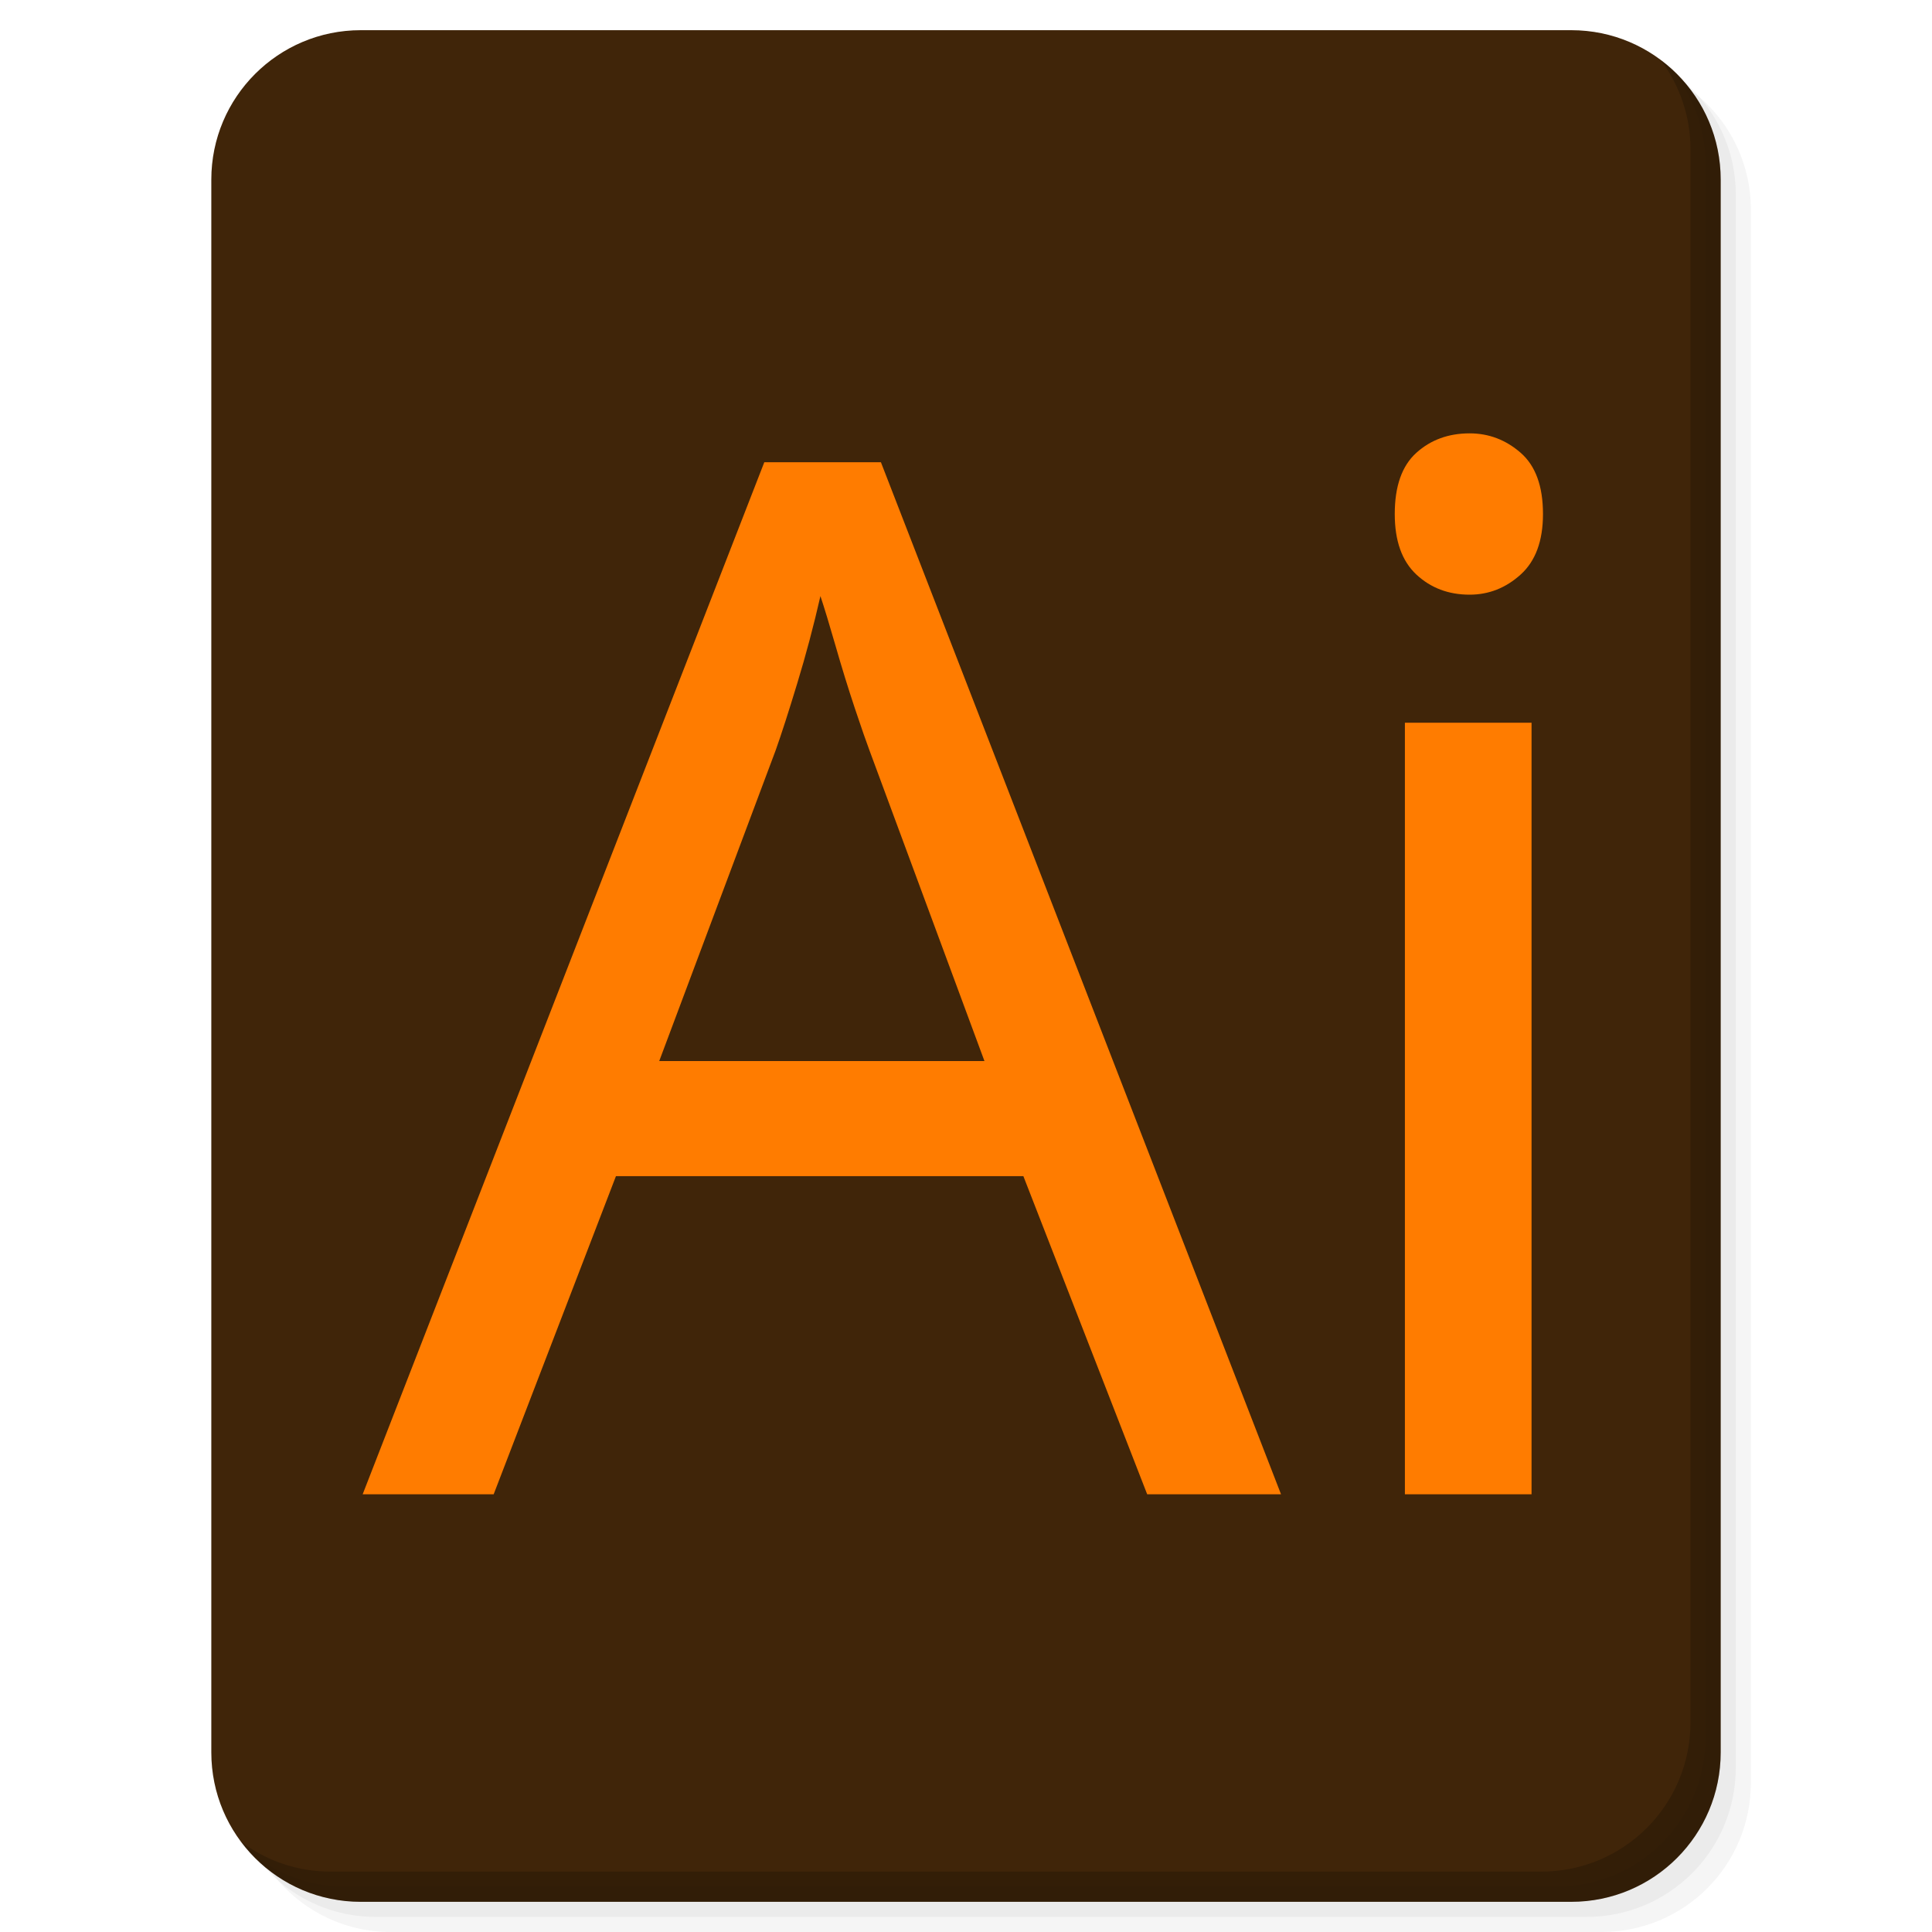
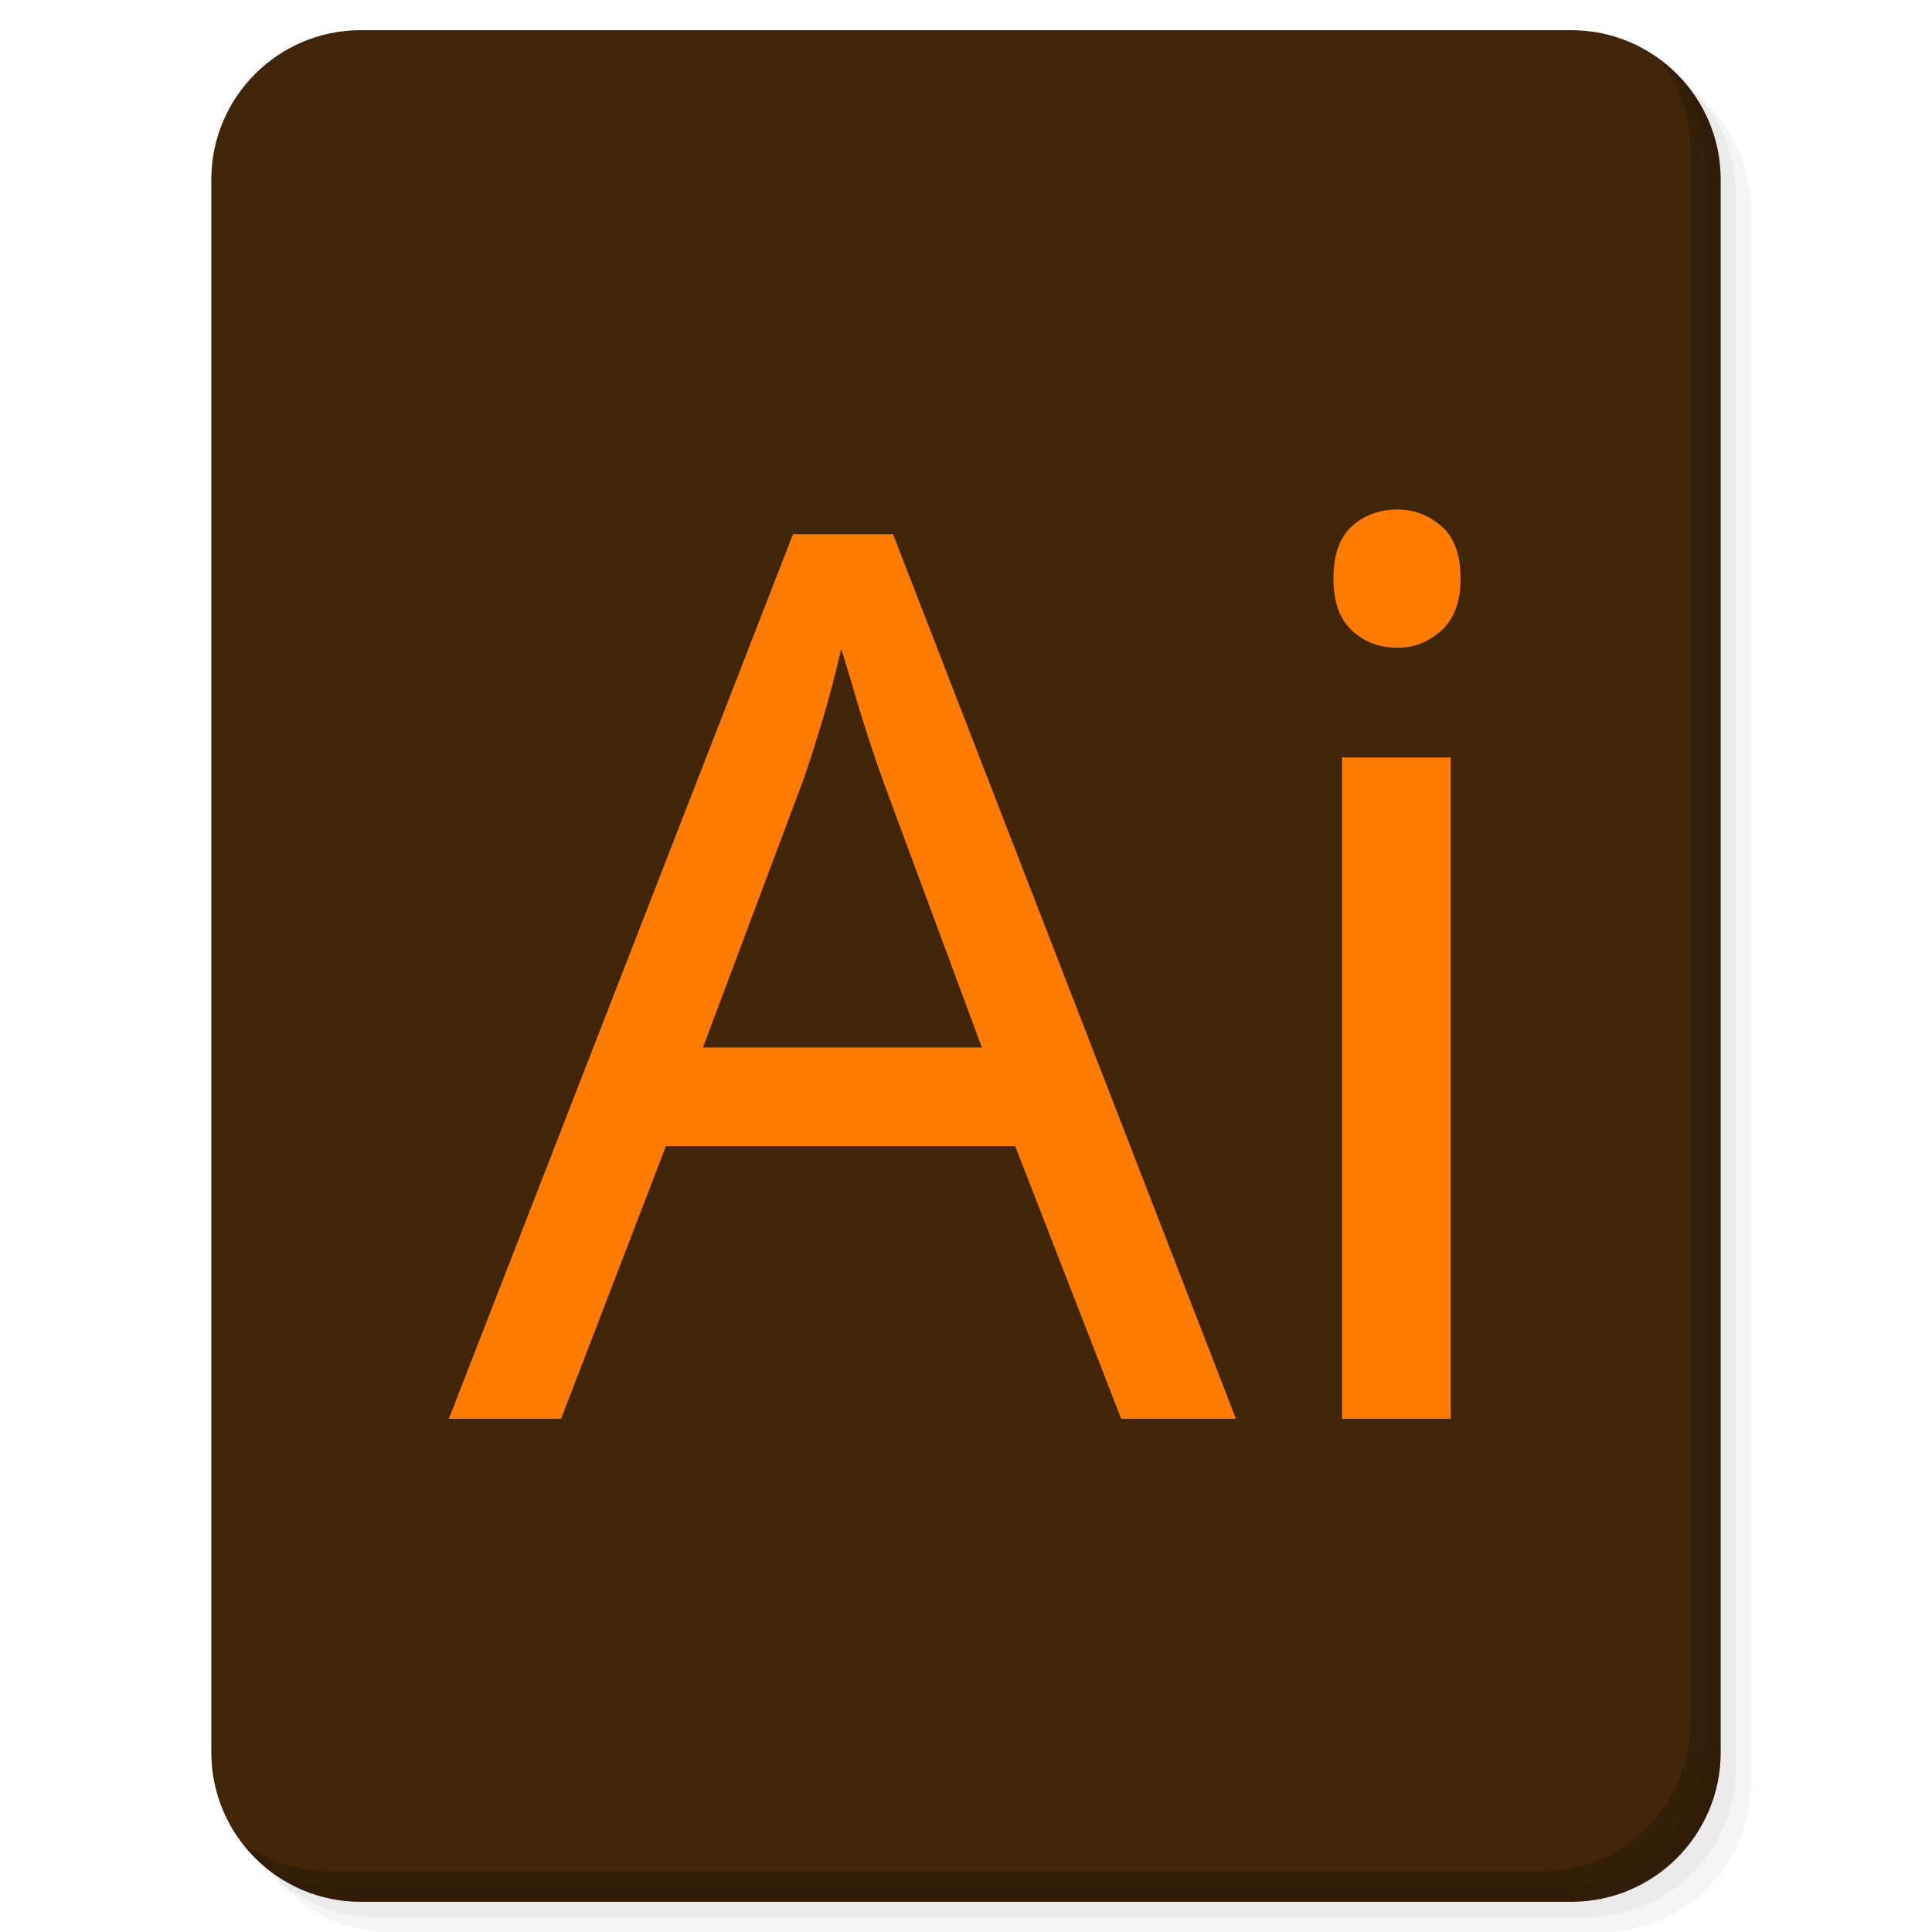
<svg xmlns="http://www.w3.org/2000/svg" xmlns:xlink="http://www.w3.org/1999/xlink" version="1.1" id="Layer_1" x="0px" y="0px" viewBox="0 0 256 256" enable-background="new 0 0 256 256" xml:space="preserve">
  <defs id="defs251">
    <clipPath id="b">
      <use width="100%" overflow="visible" xlink:href="#a" height="100%" id="use5" />
    </clipPath>
    <linearGradient x1="29.337" x2="81.837" y1="75.021" gradientUnits="userSpaceOnUse" y2="44.354" id="c">
      <stop id="stop10" offset="0" stop-opacity=".6" stop-color="#A52714" />
      <stop id="stop12" offset=".66" stop-opacity="0" stop-color="#A52714" />
    </linearGradient>
    <clipPath id="clipPath1232">
      <use width="100%" overflow="visible" xlink:href="#a" height="100%" id="use1230" />
    </clipPath>
    <clipPath id="clipPath1236">
      <use width="100%" overflow="visible" xlink:href="#a" height="100%" id="use1234" />
    </clipPath>
    <linearGradient x1="110.87" x2="52.538" y1="164.5" gradientUnits="userSpaceOnUse" y2="130.33" id="d">
      <stop id="stop23" offset="0" stop-opacity=".4" stop-color="#055524" />
      <stop id="stop25" offset=".33" stop-opacity="0" stop-color="#055524" />
    </linearGradient>
    <clipPath id="clipPath1244">
      <use width="100%" overflow="visible" xlink:href="#a" height="100%" id="use1242" />
    </clipPath>
    <clipPath id="clipPath1248">
      <use width="100%" overflow="visible" xlink:href="#a" height="100%" id="use1246" />
    </clipPath>
    <clipPath id="f">
      <use y="0" x="0" style="overflow:visible" id="use37" height="100%" xlink:href="#e" overflow="visible" width="100%" />
    </clipPath>
    <linearGradient x1="121.86" x2="136.55" y1="49.804" gradientUnits="userSpaceOnUse" y2="114.13" id="g">
      <stop id="stop42" offset="0" stop-opacity=".3" stop-color="#EA6100" />
      <stop id="stop44" offset=".66" stop-opacity="0" stop-color="#EA6100" />
    </linearGradient>
    <clipPath id="clipPath1258">
      <use width="100%" overflow="visible" xlink:href="#a" height="100%" id="use1256" />
    </clipPath>
    <clipPath id="clipPath1269">
      <use width="100%" overflow="visible" xlink:href="#a" height="100%" id="use1267" />
    </clipPath>
    <clipPath id="j">
      <use y="0" x="0" style="overflow:visible" id="use62" height="100%" xlink:href="#i" overflow="visible" width="100%" />
    </clipPath>
    <radialGradient id="l" gradientUnits="userSpaceOnUse" cy="55.948" cx="668.18" gradientTransform="translate(-576)" r="84.078">
      <stop stop-color="#3E2723" stop-opacity=".2" offset="0" id="stop73" />
      <stop stop-color="#3E2723" stop-opacity="0" offset="1" id="stop75" />
    </radialGradient>
    <clipPath id="clipPath1285">
      <use width="100%" overflow="visible" xlink:href="#a" height="100%" id="use1283" />
    </clipPath>
    <clipPath id="clipPath1289">
      <use width="100%" overflow="visible" xlink:href="#a" height="100%" id="use1287" />
    </clipPath>
    <clipPath id="n">
      <use y="0" x="0" style="overflow:visible" id="use83" height="100%" xlink:href="#m" overflow="visible" width="100%" />
    </clipPath>
    <radialGradient id="p" gradientUnits="userSpaceOnUse" cy="48.52" cx="597.88" gradientTransform="translate(-576)" r="78.044">
      <stop stop-color="#3E2723" stop-opacity=".2" offset="0" id="stop94" />
      <stop stop-color="#3E2723" stop-opacity="0" offset="1" id="stop96" />
    </radialGradient>
    <clipPath id="clipPath1305">
      <use width="100%" overflow="visible" xlink:href="#a" height="100%" id="use1303" />
    </clipPath>
    <radialGradient id="q" gradientUnits="userSpaceOnUse" cy="96.138" cx="671.84" gradientTransform="translate(-576)" r="87.87">
      <stop stop-color="#263238" stop-opacity=".2" offset="0" id="stop101" />
      <stop stop-color="#263238" stop-opacity="0" offset="1" id="stop103" />
    </radialGradient>
    <clipPath id="clipPath1312">
      <use width="100%" overflow="visible" xlink:href="#a" height="100%" id="use1310" />
    </clipPath>
    <clipPath id="clipPath1316">
      <use width="100%" overflow="visible" xlink:href="#a" height="100%" id="use1314" />
    </clipPath>
    <clipPath id="clipPath1320">
      <use width="100%" overflow="visible" xlink:href="#a" height="100%" id="use1318" />
    </clipPath>
    <clipPath id="clipPath1324">
      <use width="100%" overflow="visible" xlink:href="#a" height="100%" id="use1322" />
    </clipPath>
    <path d="m 8,184 h 83.77 l 38.88,-38.88 V 116 H 61.36 L 8,24.48 Z" id="e" />
    <path d="m 96,56 34.65,60 -38.88,68 H 184 V 56 Z" id="i" />
    <path d="M 21.97,8 V 48.34 L 61.36,116 96,56 h 88 V 8 Z" id="m" />
    <clipPath id="b-1">
      <use width="100%" overflow="visible" xlink:href="#a" height="100%" id="use5-7" />
    </clipPath>
    <clipPath id="clipPath1232-2">
      <use width="100%" overflow="visible" xlink:href="#a" height="100%" id="use1230-2" />
    </clipPath>
    <clipPath id="clipPath1236-6">
      <use width="100%" overflow="visible" xlink:href="#a" height="100%" id="use1234-1" />
    </clipPath>
    <clipPath id="clipPath1244-1">
      <use width="100%" overflow="visible" xlink:href="#a" height="100%" id="use1242-5" />
    </clipPath>
    <clipPath id="clipPath1248-9">
      <use width="100%" overflow="visible" xlink:href="#a" height="100%" id="use1246-4" />
    </clipPath>
    <clipPath id="f-9">
      <use y="0" x="0" style="overflow:visible" id="use37-0" height="100%" xlink:href="#e-8" overflow="visible" width="100%" />
    </clipPath>
    <clipPath id="clipPath1258-7">
      <use width="100%" overflow="visible" xlink:href="#a" height="100%" id="use1256-7" />
    </clipPath>
    <clipPath id="clipPath1269-1">
      <use width="100%" overflow="visible" xlink:href="#a" height="100%" id="use1267-1" />
    </clipPath>
    <clipPath id="j-5">
      <use y="0" x="0" style="overflow:visible" id="use62-9" height="100%" xlink:href="#i-5" overflow="visible" width="100%" />
    </clipPath>
    <radialGradient id="l-7" gradientUnits="userSpaceOnUse" cy="55.948" cx="668.18" gradientTransform="translate(-576)" r="84.078">
      <stop stop-color="#3E2723" stop-opacity=".2" offset="0" id="stop73-7" />
      <stop stop-color="#3E2723" stop-opacity="0" offset="1" id="stop75-6" />
    </radialGradient>
    <clipPath id="clipPath1285-7">
      <use width="100%" overflow="visible" xlink:href="#a" height="100%" id="use1283-3" />
    </clipPath>
    <clipPath id="clipPath1289-6">
      <use width="100%" overflow="visible" xlink:href="#a" height="100%" id="use1287-5" />
    </clipPath>
    <clipPath id="n-6">
      <use y="0" x="0" style="overflow:visible" id="use83-3" height="100%" xlink:href="#m-6" overflow="visible" width="100%" />
    </clipPath>
    <radialGradient id="p-9" gradientUnits="userSpaceOnUse" cy="48.52" cx="597.88" gradientTransform="translate(-576)" r="78.044">
      <stop stop-color="#3E2723" stop-opacity=".2" offset="0" id="stop94-4" />
      <stop stop-color="#3E2723" stop-opacity="0" offset="1" id="stop96-8" />
    </radialGradient>
    <clipPath id="clipPath1305-1">
      <use width="100%" overflow="visible" xlink:href="#a" height="100%" id="use1303-2" />
    </clipPath>
    <radialGradient id="q-9" gradientUnits="userSpaceOnUse" cy="96.138" cx="671.84" gradientTransform="translate(-576)" r="87.87">
      <stop stop-color="#263238" stop-opacity=".2" offset="0" id="stop101-3" />
      <stop stop-color="#263238" stop-opacity="0" offset="1" id="stop103-9" />
    </radialGradient>
    <clipPath id="clipPath1312-0">
      <use width="100%" overflow="visible" xlink:href="#a" height="100%" id="use1310-8" />
    </clipPath>
    <clipPath id="clipPath1316-8">
      <use width="100%" overflow="visible" xlink:href="#a" height="100%" id="use1314-5" />
    </clipPath>
    <clipPath id="clipPath1320-0">
      <use width="100%" overflow="visible" xlink:href="#a" height="100%" id="use1318-9" />
    </clipPath>
    <clipPath id="clipPath1324-6">
      <use width="100%" overflow="visible" xlink:href="#a" height="100%" id="use1322-3" />
    </clipPath>
    <path d="m 8,184 h 83.77 l 38.88,-38.88 V 116 H 61.36 L 8,24.48 Z" id="e-8" />
    <path d="m 96,56 34.65,60 -38.88,68 H 184 V 56 Z" id="i-5" />
    <path d="M 21.97,8 V 48.34 L 61.36,116 96,56 h 88 V 8 Z" id="m-6" />
    <radialGradient id="r" gradientUnits="userSpaceOnUse" cy="32.014" cx="34.286" gradientTransform="translate(-23.07961,-106.2699)" r="176.75">
      <stop stop-color="#fff" stop-opacity=".1" offset="0" id="stop130" />
      <stop stop-color="#fff" stop-opacity="0" offset="1" id="stop132" />
    </radialGradient>
    <clipPath id="b-0">
      <use y="0" x="0" style="overflow:visible" width="100%" overflow="visible" xlink:href="#a" height="100%" id="use5-5" />
    </clipPath>
    <clipPath id="clipPath963">
      <use y="0" x="0" style="overflow:visible" width="100%" overflow="visible" xlink:href="#a" height="100%" id="use961" />
    </clipPath>
    <clipPath id="clipPath967">
      <use y="0" x="0" style="overflow:visible" width="100%" overflow="visible" xlink:href="#a" height="100%" id="use965" />
    </clipPath>
    <radialGradient id="q-94" gradientUnits="userSpaceOnUse" cy="96.138" cx="671.84" gradientTransform="translate(-576)" r="87.87">
      <stop stop-color="#263238" stop-opacity=".2" offset="0" id="stop101-6" />
      <stop stop-color="#263238" stop-opacity="0" offset="1" id="stop103-92" />
    </radialGradient>
    <clipPath id="clipPath974">
      <use y="0" x="0" style="overflow:visible" width="100%" overflow="visible" xlink:href="#a" height="100%" id="use972" />
    </clipPath>
    <radialGradient id="p-2" gradientUnits="userSpaceOnUse" cy="48.52" cx="597.88" gradientTransform="translate(-576)" r="78.044">
      <stop stop-color="#3E2723" stop-opacity=".2" offset="0" id="stop94-47" />
      <stop stop-color="#3E2723" stop-opacity="0" offset="1" id="stop96-7" />
    </radialGradient>
    <clipPath id="clipPath981">
      <use y="0" x="0" style="overflow:visible" width="100%" overflow="visible" xlink:href="#a" height="100%" id="use979" />
    </clipPath>
    <clipPath id="clipPath985">
      <use y="0" x="0" style="overflow:visible" width="100%" overflow="visible" xlink:href="#a" height="100%" id="use983" />
    </clipPath>
    <clipPath id="n-5">
      <use width="100%" overflow="visible" xlink:href="#m-0" height="100%" id="use83-4" style="overflow:visible" x="0" y="0" />
    </clipPath>
    <radialGradient id="l-2" gradientUnits="userSpaceOnUse" cy="55.948" cx="668.18" gradientTransform="translate(-576)" r="84.078">
      <stop stop-color="#3E2723" stop-opacity=".2" offset="0" id="stop73-8" />
      <stop stop-color="#3E2723" stop-opacity="0" offset="1" id="stop75-9" />
    </radialGradient>
    <clipPath id="clipPath997">
      <use y="0" x="0" style="overflow:visible" width="100%" overflow="visible" xlink:href="#a" height="100%" id="use995" />
    </clipPath>
    <clipPath id="clipPath1001">
      <use y="0" x="0" style="overflow:visible" width="100%" overflow="visible" xlink:href="#a" height="100%" id="use999" />
    </clipPath>
    <clipPath id="j-3">
      <use width="100%" overflow="visible" xlink:href="#i-1" height="100%" id="use62-6" style="overflow:visible" x="0" y="0" />
    </clipPath>
    <clipPath id="clipPath1010">
      <use y="0" x="0" style="overflow:visible" width="100%" overflow="visible" xlink:href="#a" height="100%" id="use1008" />
    </clipPath>
    <clipPath id="clipPath1017">
      <use y="0" x="0" style="overflow:visible" width="100%" overflow="visible" xlink:href="#a" height="100%" id="use1015" />
    </clipPath>
    <clipPath id="f-0">
      <use width="100%" overflow="visible" xlink:href="#e-1" height="100%" id="use37-5" style="overflow:visible" x="0" y="0" />
    </clipPath>
    <clipPath id="clipPath1029">
      <use y="0" x="0" style="overflow:visible" width="100%" overflow="visible" xlink:href="#a" height="100%" id="use1027" />
    </clipPath>
    <clipPath id="clipPath1033">
      <use y="0" x="0" style="overflow:visible" width="100%" overflow="visible" xlink:href="#a" height="100%" id="use1031" />
    </clipPath>
    <clipPath id="clipPath1043">
      <use y="0" x="0" style="overflow:visible" width="100%" overflow="visible" xlink:href="#a" height="100%" id="use1041" />
    </clipPath>
    <clipPath id="clipPath1047">
      <use y="0" x="0" style="overflow:visible" width="100%" overflow="visible" xlink:href="#a" height="100%" id="use1045" />
    </clipPath>
    <path id="e-1" d="m 8,184 h 83.77 l 38.88,-38.88 V 116 H 61.36 L 8,24.48 Z" />
    <path id="i-1" d="m 96,56 34.65,60 -38.88,68 H 184 V 56 Z" />
    <path id="m-0" d="M 21.97,8 V 48.34 L 61.36,116 96,56 h 88 V 8 Z" />
    <circle r="88" cx="96" cy="96" id="a" />
    <path d="m8 184h83.77l38.88-38.88v-29.12h-69.29l-53.36-91.52z" id="e-6" />
    <path d="m96 56l34.65 60-38.88 68h92.23v-128z" id="i-2" />
    <path d="m21.97 8v40.34l39.39 67.66 34.64-60h88v-48z" id="m-8" />
    <defs id="defs1820">
      <path d="M 21.97,8 V 48.34 L 61.36,116 96,56 h 88 V 8 Z" id="path1928" />
    </defs>
    <clipPath id="n-7">
      <use id="use1822" height="100%" xlink:href="#m-8" overflow="visible" width="100%" style="overflow:visible" x="0" y="0" />
    </clipPath>
    <defs id="defs1799">
      <path d="m 96,56 34.65,60 -38.88,68 H 184 V 56 Z" id="path1918" />
    </defs>
    <clipPath id="j-6">
      <use id="use1801" height="100%" xlink:href="#i-2" overflow="visible" width="100%" style="overflow:visible" x="0" y="0" />
    </clipPath>
    <defs id="defs1774">
      <path d="m 8,184 h 83.77 l 38.88,-38.88 V 116 H 61.36 L 8,24.48 Z" id="path1902" />
    </defs>
    <clipPath id="f-06">
      <use id="use1776" height="100%" xlink:href="#e-6" overflow="visible" width="100%" style="overflow:visible" x="0" y="0" />
    </clipPath>
    <linearGradient x1="110.87" x2="52.538" y1="164.5" gradientUnits="userSpaceOnUse" y2="130.33" id="linearGradient1897">
      <stop id="stop1762" offset="0" stop-opacity=".4" stop-color="#055524" />
      <stop id="stop1764" offset=".33" stop-opacity="0" stop-color="#055524" />
    </linearGradient>
    <linearGradient x1="29.337" x2="81.837" y1="75.021" gradientUnits="userSpaceOnUse" y2="44.354" id="linearGradient1889">
      <stop id="stop1749" offset="0" stop-opacity=".6" stop-color="#A52714" />
      <stop id="stop1751" offset=".66" stop-opacity="0" stop-color="#A52714" />
    </linearGradient>
    <linearGradient id="linearGradient1910" y2="114.13" gradientUnits="userSpaceOnUse" y1="49.804" x2="136.55" x1="121.86">
      <stop stop-color="#EA6100" stop-opacity=".3" offset="0" id="stop1781" />
      <stop stop-color="#EA6100" stop-opacity="0" offset=".66" id="stop1783" />
    </linearGradient>
    <clipPath id="b-3">
      <use y="0" x="0" style="overflow:visible" width="100%" overflow="visible" xlink:href="#a" height="100%" id="use5-1" />
    </clipPath>
    <clipPath id="clipPath1024">
      <use y="0" x="0" style="overflow:visible" width="100%" overflow="visible" xlink:href="#a" height="100%" id="use1022" />
    </clipPath>
    <clipPath id="clipPath1028">
      <use y="0" x="0" style="overflow:visible" width="100%" overflow="visible" xlink:href="#a" height="100%" id="use1026" />
    </clipPath>
    <clipPath id="clipPath1035">
      <use y="0" x="0" style="overflow:visible" width="100%" overflow="visible" xlink:href="#a" height="100%" id="use1033" />
    </clipPath>
    <clipPath id="clipPath1039">
      <use y="0" x="0" style="overflow:visible" width="100%" overflow="visible" xlink:href="#a" height="100%" id="use1037" />
    </clipPath>
    <clipPath id="f-6">
      <use y="0" x="0" style="overflow:visible" id="use37-8" height="100%" xlink:href="#e-61" overflow="visible" width="100%" />
    </clipPath>
    <clipPath id="clipPath1048">
      <use y="0" x="0" style="overflow:visible" width="100%" overflow="visible" xlink:href="#a" height="100%" id="use1046" />
    </clipPath>
    <clipPath id="clipPath1058">
      <use y="0" x="0" style="overflow:visible" width="100%" overflow="visible" xlink:href="#a" height="100%" id="use1056" />
    </clipPath>
    <clipPath id="j-66">
      <use y="0" x="0" style="overflow:visible" id="use62-4" height="100%" xlink:href="#i-59" overflow="visible" width="100%" />
    </clipPath>
    <radialGradient id="l-9" gradientUnits="userSpaceOnUse" cy="55.948" cx="668.18" gradientTransform="translate(-576)" r="84.078">
      <stop stop-color="#3E2723" stop-opacity=".2" offset="0" id="stop73-5" />
      <stop stop-color="#3E2723" stop-opacity="0" offset="1" id="stop75-0" />
    </radialGradient>
    <clipPath id="clipPath1073">
      <use y="0" x="0" style="overflow:visible" width="100%" overflow="visible" xlink:href="#a" height="100%" id="use1071" />
    </clipPath>
    <clipPath id="clipPath1077">
      <use y="0" x="0" style="overflow:visible" width="100%" overflow="visible" xlink:href="#a" height="100%" id="use1075" />
    </clipPath>
    <clipPath id="n-4">
      <use y="0" x="0" style="overflow:visible" id="use83-8" height="100%" xlink:href="#m-4" overflow="visible" width="100%" />
    </clipPath>
    <radialGradient id="p-7" gradientUnits="userSpaceOnUse" cy="48.52" cx="597.88" gradientTransform="translate(-576)" r="78.044">
      <stop stop-color="#3E2723" stop-opacity=".2" offset="0" id="stop94-1" />
      <stop stop-color="#3E2723" stop-opacity="0" offset="1" id="stop96-72" />
    </radialGradient>
    <clipPath id="clipPath1092">
      <use y="0" x="0" style="overflow:visible" width="100%" overflow="visible" xlink:href="#a" height="100%" id="use1090" />
    </clipPath>
    <radialGradient id="q-7" gradientUnits="userSpaceOnUse" cy="96.138" cx="671.84" gradientTransform="translate(-576)" r="87.87">
      <stop stop-color="#263238" stop-opacity=".2" offset="0" id="stop101-2" />
      <stop stop-color="#263238" stop-opacity="0" offset="1" id="stop103-2" />
    </radialGradient>
    <clipPath id="clipPath1099">
      <use y="0" x="0" style="overflow:visible" width="100%" overflow="visible" xlink:href="#a" height="100%" id="use1097" />
    </clipPath>
    <clipPath id="clipPath1103">
      <use y="0" x="0" style="overflow:visible" width="100%" overflow="visible" xlink:href="#a" height="100%" id="use1101" />
    </clipPath>
    <clipPath id="clipPath1107">
      <use y="0" x="0" style="overflow:visible" width="100%" overflow="visible" xlink:href="#a" height="100%" id="use1105" />
    </clipPath>
    <clipPath id="clipPath1111">
      <use y="0" x="0" style="overflow:visible" width="100%" overflow="visible" xlink:href="#a" height="100%" id="use1109" />
    </clipPath>
    <radialGradient id="r-6" gradientUnits="userSpaceOnUse" cy="32.014" cx="34.286" gradientTransform="translate(-7,-7)" r="176.75">
      <stop stop-color="#fff" stop-opacity=".1" offset="0" id="stop130-1" />
      <stop stop-color="#fff" stop-opacity="0" offset="1" id="stop132-0" />
    </radialGradient>
    <path d="m 8,184 h 83.77 l 38.88,-38.88 V 116 H 61.36 L 8,24.48 Z" id="e-61" />
    <path d="m 96,56 34.65,60 -38.88,68 H 184 V 56 Z" id="i-59" />
    <path d="M 21.97,8 V 48.34 L 61.36,116 96,56 h 88 V 8 Z" id="m-4" />
    <clipPath id="b-9">
      <use y="0" x="0" style="overflow:visible" width="100%" overflow="visible" xlink:href="#a" height="100%" id="use5-0" />
    </clipPath>
    <clipPath id="clipPath1024-7">
      <use y="0" x="0" style="overflow:visible" width="100%" overflow="visible" xlink:href="#a" height="100%" id="use1022-7" />
    </clipPath>
    <clipPath id="clipPath1028-1">
      <use y="0" x="0" style="overflow:visible" width="100%" overflow="visible" xlink:href="#a" height="100%" id="use1026-1" />
    </clipPath>
    <clipPath id="clipPath1035-7">
      <use y="0" x="0" style="overflow:visible" width="100%" overflow="visible" xlink:href="#a" height="100%" id="use1033-7" />
    </clipPath>
    <clipPath id="clipPath1039-6">
      <use y="0" x="0" style="overflow:visible" width="100%" overflow="visible" xlink:href="#a" height="100%" id="use1037-7" />
    </clipPath>
    <clipPath id="f-3">
      <use y="0" x="0" style="overflow:visible" id="use37-6" height="100%" xlink:href="#e-9" overflow="visible" width="100%" />
    </clipPath>
    <clipPath id="clipPath1048-3">
      <use y="0" x="0" style="overflow:visible" width="100%" overflow="visible" xlink:href="#a" height="100%" id="use1046-9" />
    </clipPath>
    <clipPath id="clipPath1058-4">
      <use y="0" x="0" style="overflow:visible" width="100%" overflow="visible" xlink:href="#a" height="100%" id="use1056-8" />
    </clipPath>
    <clipPath id="j-1">
      <use y="0" x="0" style="overflow:visible" id="use62-2" height="100%" xlink:href="#i-6" overflow="visible" width="100%" />
    </clipPath>
    <radialGradient id="l-93" gradientUnits="userSpaceOnUse" cy="55.948" cx="668.18" gradientTransform="translate(-576)" r="84.078">
      <stop stop-color="#3E2723" stop-opacity=".2" offset="0" id="stop73-9" />
      <stop stop-color="#3E2723" stop-opacity="0" offset="1" id="stop75-08" />
    </radialGradient>
    <clipPath id="clipPath1073-8">
      <use y="0" x="0" style="overflow:visible" width="100%" overflow="visible" xlink:href="#a" height="100%" id="use1071-5" />
    </clipPath>
    <clipPath id="clipPath1077-0">
      <use y="0" x="0" style="overflow:visible" width="100%" overflow="visible" xlink:href="#a" height="100%" id="use1075-9" />
    </clipPath>
    <clipPath id="n-63">
      <use y="0" x="0" style="overflow:visible" id="use83-85" height="100%" xlink:href="#m-2" overflow="visible" width="100%" />
    </clipPath>
    <radialGradient id="p-6" gradientUnits="userSpaceOnUse" cy="48.52" cx="597.88" gradientTransform="translate(-576)" r="78.044">
      <stop stop-color="#3E2723" stop-opacity=".2" offset="0" id="stop94-11" />
      <stop stop-color="#3E2723" stop-opacity="0" offset="1" id="stop96-5" />
    </radialGradient>
    <clipPath id="clipPath1092-9">
      <use y="0" x="0" style="overflow:visible" width="100%" overflow="visible" xlink:href="#a" height="100%" id="use1090-8" />
    </clipPath>
    <radialGradient id="q-4" gradientUnits="userSpaceOnUse" cy="96.138" cx="671.84" gradientTransform="translate(-576)" r="87.87">
      <stop stop-color="#263238" stop-opacity=".2" offset="0" id="stop101-8" />
      <stop stop-color="#263238" stop-opacity="0" offset="1" id="stop103-1" />
    </radialGradient>
    <clipPath id="clipPath1099-0">
      <use y="0" x="0" style="overflow:visible" width="100%" overflow="visible" xlink:href="#a" height="100%" id="use1097-3" />
    </clipPath>
    <clipPath id="clipPath1103-0">
      <use y="0" x="0" style="overflow:visible" width="100%" overflow="visible" xlink:href="#a" height="100%" id="use1101-4" />
    </clipPath>
    <clipPath id="clipPath1107-4">
      <use y="0" x="0" style="overflow:visible" width="100%" overflow="visible" xlink:href="#a" height="100%" id="use1105-4" />
    </clipPath>
    <clipPath id="clipPath1111-4">
      <use y="0" x="0" style="overflow:visible" width="100%" overflow="visible" xlink:href="#a" height="100%" id="use1109-7" />
    </clipPath>
    <radialGradient id="r-63" gradientUnits="userSpaceOnUse" cy="32.014" cx="34.286" gradientTransform="translate(-7,-7)" r="176.75">
      <stop stop-color="#fff" stop-opacity=".1" offset="0" id="stop130-17" />
      <stop stop-color="#fff" stop-opacity="0" offset="1" id="stop132-5" />
    </radialGradient>
    <path d="m 8,184 h 83.77 l 38.88,-38.88 V 116 H 61.36 L 8,24.48 Z" id="e-9" />
    <path d="m 96,56 34.65,60 -38.88,68 H 184 V 56 Z" id="i-6" />
    <path d="M 21.97,8 V 48.34 L 61.36,116 96,56 h 88 V 8 Z" id="m-2" />
    <filter y="-0.25" height="1.5" style="color-interpolation-filters:sRGB;" id="filter1161">
      <feGaussianBlur stdDeviation="5" result="result6" id="feGaussianBlur1151" />
      <feComposite result="result8" in="SourceGraphic" operator="atop" in2="result6" id="feComposite1153" />
      <feComposite result="result9" operator="over" in2="SourceAlpha" in="result8" id="feComposite1155" />
      <feColorMatrix values="1 0 0 0 0 0 1 0 0 0 0 0 1 0 0 0 0 0 1 0 " result="result10" id="feColorMatrix1157" />
      <feBlend in="result10" mode="normal" in2="result6" id="feBlend1159" />
    </filter>
    <filter style="color-interpolation-filters:sRGB;" id="filter1179">
      <feMorphology result="result1" in="SourceAlpha" operator="dilate" radius="3.6" id="feMorphology1167" />
      <feGaussianBlur stdDeviation="3.6" in="result1" result="result0" id="feGaussianBlur1169" />
      <feDiffuseLighting surfaceScale="-5" id="feDiffuseLighting1173">
        <feDistantLight elevation="45" azimuth="225" id="feDistantLight1171" />
      </feDiffuseLighting>
      <feComposite in2="result0" operator="in" result="result91" id="feComposite1175" />
      <feComposite in="SourceGraphic" in2="result91" id="feComposite1177" />
    </filter>
    <clipPath clipPathUnits="userSpaceOnUse" id="clipPath1201">
      <rect style="display:inline;fill:#d38d5f;fill-opacity:1;stroke:none;stroke-width:3.159;stroke-linecap:butt;stroke-linejoin:bevel;stroke-miterlimit:4;stroke-dasharray:none;stroke-opacity:1;paint-order:fill markers stroke" id="rect1203" width="200" height="240" x="-219.5" y="-92.5" ry="19.5" transform="scale(-1)" />
    </clipPath>
    <clipPath clipPathUnits="userSpaceOnUse" id="clipPath1201-3">
      <rect style="display:inline;fill:#d38d5f;fill-opacity:1;stroke:none;stroke-width:3.159;stroke-linecap:butt;stroke-linejoin:bevel;stroke-miterlimit:4;stroke-dasharray:none;stroke-opacity:1;paint-order:fill markers stroke" id="rect1203-6" width="200" height="240" x="-219.5" y="-92.5" ry="19.5" transform="scale(-1)" />
    </clipPath>
    <filter style="color-interpolation-filters:sRGB" id="filter1179-7">
      <feMorphology result="result1" in="SourceAlpha" operator="dilate" radius="3.6" id="feMorphology1167-5" />
      <feGaussianBlur stdDeviation="3.6" in="result1" result="result0" id="feGaussianBlur1169-3" />
      <feDiffuseLighting surfaceScale="-5" id="feDiffuseLighting1173-5">
        <feDistantLight elevation="45" azimuth="225" id="feDistantLight1171-6" />
      </feDiffuseLighting>
      <feComposite in2="result0" operator="in" result="result91" id="feComposite1175-2" />
      <feComposite in="SourceGraphic" in2="result91" id="feComposite1177-9" />
    </filter>
    <clipPath clipPathUnits="userSpaceOnUse" id="clipPath1201-3-3">
      <rect style="display:inline;fill:#d38d5f;fill-opacity:1;stroke:none;stroke-width:3.159;stroke-linecap:butt;stroke-linejoin:bevel;stroke-miterlimit:4;stroke-dasharray:none;stroke-opacity:1;paint-order:fill markers stroke" id="rect1203-6-6" width="200" height="240" x="-219.5" y="-92.5" ry="19.5" transform="scale(-1)" />
    </clipPath>
    <clipPath clipPathUnits="userSpaceOnUse" id="clipPath1201-3-36">
      <rect style="display:inline;fill:#d38d5f;fill-opacity:1;stroke:none;stroke-width:3.159;stroke-linecap:butt;stroke-linejoin:bevel;stroke-miterlimit:4;stroke-dasharray:none;stroke-opacity:1;paint-order:fill markers stroke" id="rect1203-6-7" width="200" height="240" x="-219.5" y="-92.5" ry="19.5" transform="scale(-1)" />
    </clipPath>
    <clipPath clipPathUnits="userSpaceOnUse" id="clipPath1201-3-36-3">
      <rect style="display:inline;fill:#d38d5f;fill-opacity:1;stroke:none;stroke-width:3.159;stroke-linecap:butt;stroke-linejoin:bevel;stroke-miterlimit:4;stroke-dasharray:none;stroke-opacity:1;paint-order:fill markers stroke" id="rect1203-6-7-5" width="200" height="240" x="-219.5" y="-92.5" ry="19.5" transform="scale(-1)" />
    </clipPath>
    <clipPath clipPathUnits="userSpaceOnUse" id="clipPath1201-3-6">
      <rect style="display:inline;fill:#d38d5f;fill-opacity:1;stroke:none;stroke-width:3.159;stroke-linecap:butt;stroke-linejoin:bevel;stroke-miterlimit:4;stroke-dasharray:none;stroke-opacity:1;paint-order:fill markers stroke" id="rect1203-6-2" width="200" height="240" x="-219.5" y="-92.5" ry="19.5" transform="scale(-1)" />
    </clipPath>
    <clipPath clipPathUnits="userSpaceOnUse" id="clipPath1201-36">
      <rect style="display:inline;fill:#d38d5f;fill-opacity:1;stroke:none;stroke-width:3.159;stroke-linecap:butt;stroke-linejoin:bevel;stroke-miterlimit:4;stroke-dasharray:none;stroke-opacity:1;paint-order:fill markers stroke" id="rect1203-0" width="200" height="240" x="-219.5" y="-92.5" ry="19.5" transform="scale(-1)" />
    </clipPath>
    <filter style="color-interpolation-filters:sRGB" id="filter1179-6">
      <feMorphology result="result1" in="SourceAlpha" operator="dilate" radius="3.6" id="feMorphology1167-2" />
      <feGaussianBlur stdDeviation="3.6" in="result1" result="result0" id="feGaussianBlur1169-6" />
      <feDiffuseLighting surfaceScale="-5" id="feDiffuseLighting1173-1">
        <feDistantLight elevation="45" azimuth="225" id="feDistantLight1171-8" />
      </feDiffuseLighting>
      <feComposite in2="result0" operator="in" result="result91" id="feComposite1175-7" />
      <feComposite in="SourceGraphic" in2="result91" id="feComposite1177-92" />
    </filter>
    <clipPath clipPathUnits="userSpaceOnUse" id="clipPath1201-3-367">
      <rect style="display:inline;fill:#d38d5f;fill-opacity:1;stroke:none;stroke-width:3.159;stroke-linecap:butt;stroke-linejoin:bevel;stroke-miterlimit:4;stroke-dasharray:none;stroke-opacity:1;paint-order:fill markers stroke" id="rect1203-6-5" width="200" height="240" x="-219.5" y="-92.5" ry="19.5" transform="scale(-1)" />
    </clipPath>
    <clipPath clipPathUnits="userSpaceOnUse" id="clipPath1201-3-3-3">
      <rect style="display:inline;fill:#d38d5f;fill-opacity:1;stroke:none;stroke-width:3.159;stroke-linecap:butt;stroke-linejoin:bevel;stroke-miterlimit:4;stroke-dasharray:none;stroke-opacity:1;paint-order:fill markers stroke" id="rect1203-6-6-5" width="200" height="240" x="-219.5" y="-92.5" ry="19.5" transform="scale(-1)" />
    </clipPath>
  </defs>
  <g id="layer2" style="display:inline">
    <rect style="display:inline;opacity:1;fill:#402509;fill-opacity:1;fill-rule:nonzero;stroke:none;stroke-width:0.527;stroke-linecap:butt;stroke-linejoin:bevel;stroke-miterlimit:4;stroke-dasharray:none;stroke-opacity:1;paint-order:fill markers stroke" id="rect1200-2-7" width="200" height="248" x="28" y="4" ry="19.799" />
  </g>
  <g id="layer1" style="display:inline">
-     <text xml:space="preserve" style="font-style:normal;font-variant:normal;font-weight:normal;font-stretch:normal;font-size:190.736px;line-height:1.25;font-family:'Star Labs';-inkscape-font-specification:'Star Labs';letter-spacing:0px;word-spacing:0px;display:inline;fill:#ff7c00;fill-opacity:1;stroke:none;stroke-width:1.987" x="48.053" y="198" id="text1142">
-       <tspan id="tspan1140" x="48.053" y="198" style="stroke-width:1.987">Ai</tspan>
+     <text xml:space="preserve" style="font-style:normal;font-variant:normal;font-weight:normal;font-stretch:normal;font-size:163.488px;line-height:1.25;font-family:'Star Labs';-inkscape-font-specification:'Star Labs';letter-spacing:0px;word-spacing:0px;display:inline;fill:#ff7c00;fill-opacity:1;stroke:none;stroke-width:1.703" x="59.474" y="188" id="text1142">
+       <tspan id="tspan1140" x="59.474" y="188" style="stroke-width:1.703">Ai</tspan>
    </text>
  </g>
  <g id="layer6" style="display:inline">
    <path style="display:inline;opacity:0.2;fill:#000000;fill-opacity:0.2;fill-rule:nonzero;stroke:none;stroke-width:0.527;stroke-linecap:butt;stroke-linejoin:bevel;stroke-miterlimit:4;stroke-dasharray:none;stroke-opacity:1;paint-order:fill markers stroke" d="M 222.053,9.947 C 224.522,13.25 226,17.34 226,21.799 V 230.201 C 226,241.17 217.17,250 206.201,250 H 45.799 C 41.34,250 37.25,248.522 33.947,246.053 37.552,250.874 43.289,254 49.799,254 H 210.201 C 221.17,254 230,245.17 230,234.201 V 25.799 c 0,-6.51 -3.126,-12.247 -7.947,-15.852 z" id="rect1200" />
    <path style="display:inline;opacity:1;fill:#000000;fill-opacity:0.2;fill-rule:nonzero;stroke:none;stroke-width:0.527;stroke-linecap:butt;stroke-linejoin:bevel;stroke-miterlimit:4;stroke-dasharray:none;stroke-opacity:1;paint-order:fill markers stroke" d="m 220.053,7.947 c 2.469,3.303 3.947,7.393 3.947,11.852 V 228.201 C 224,239.17 215.17,248 204.201,248 H 43.799 c -4.459,0 -8.549,-1.478 -11.852,-3.947 3.605,4.822 9.342,7.947 15.852,7.947 H 208.201 C 219.17,252 228,243.17 228,232.201 V 23.799 c 0,-6.51 -3.126,-12.247 -7.947,-15.852 z" id="rect1200-0" />
    <path style="display:inline;opacity:0.2;fill:#000000;fill-opacity:0.2;fill-rule:nonzero;stroke:none;stroke-width:0.527;stroke-linecap:butt;stroke-linejoin:bevel;stroke-miterlimit:4;stroke-dasharray:none;stroke-opacity:1;paint-order:fill markers stroke" d="M 224.053,11.947 C 226.522,15.25 228,19.34 228,23.799 V 232.201 C 228,243.17 219.17,252 208.201,252 H 47.799 c -4.459,0 -8.549,-1.478 -11.852,-3.947 C 39.552,252.874 45.289,256 51.799,256 H 212.201 C 223.17,256 232,247.17 232,236.201 V 27.799 c 0,-6.51 -3.126,-12.247 -7.947,-15.852 z" id="rect1200-9" />
  </g>
</svg>
